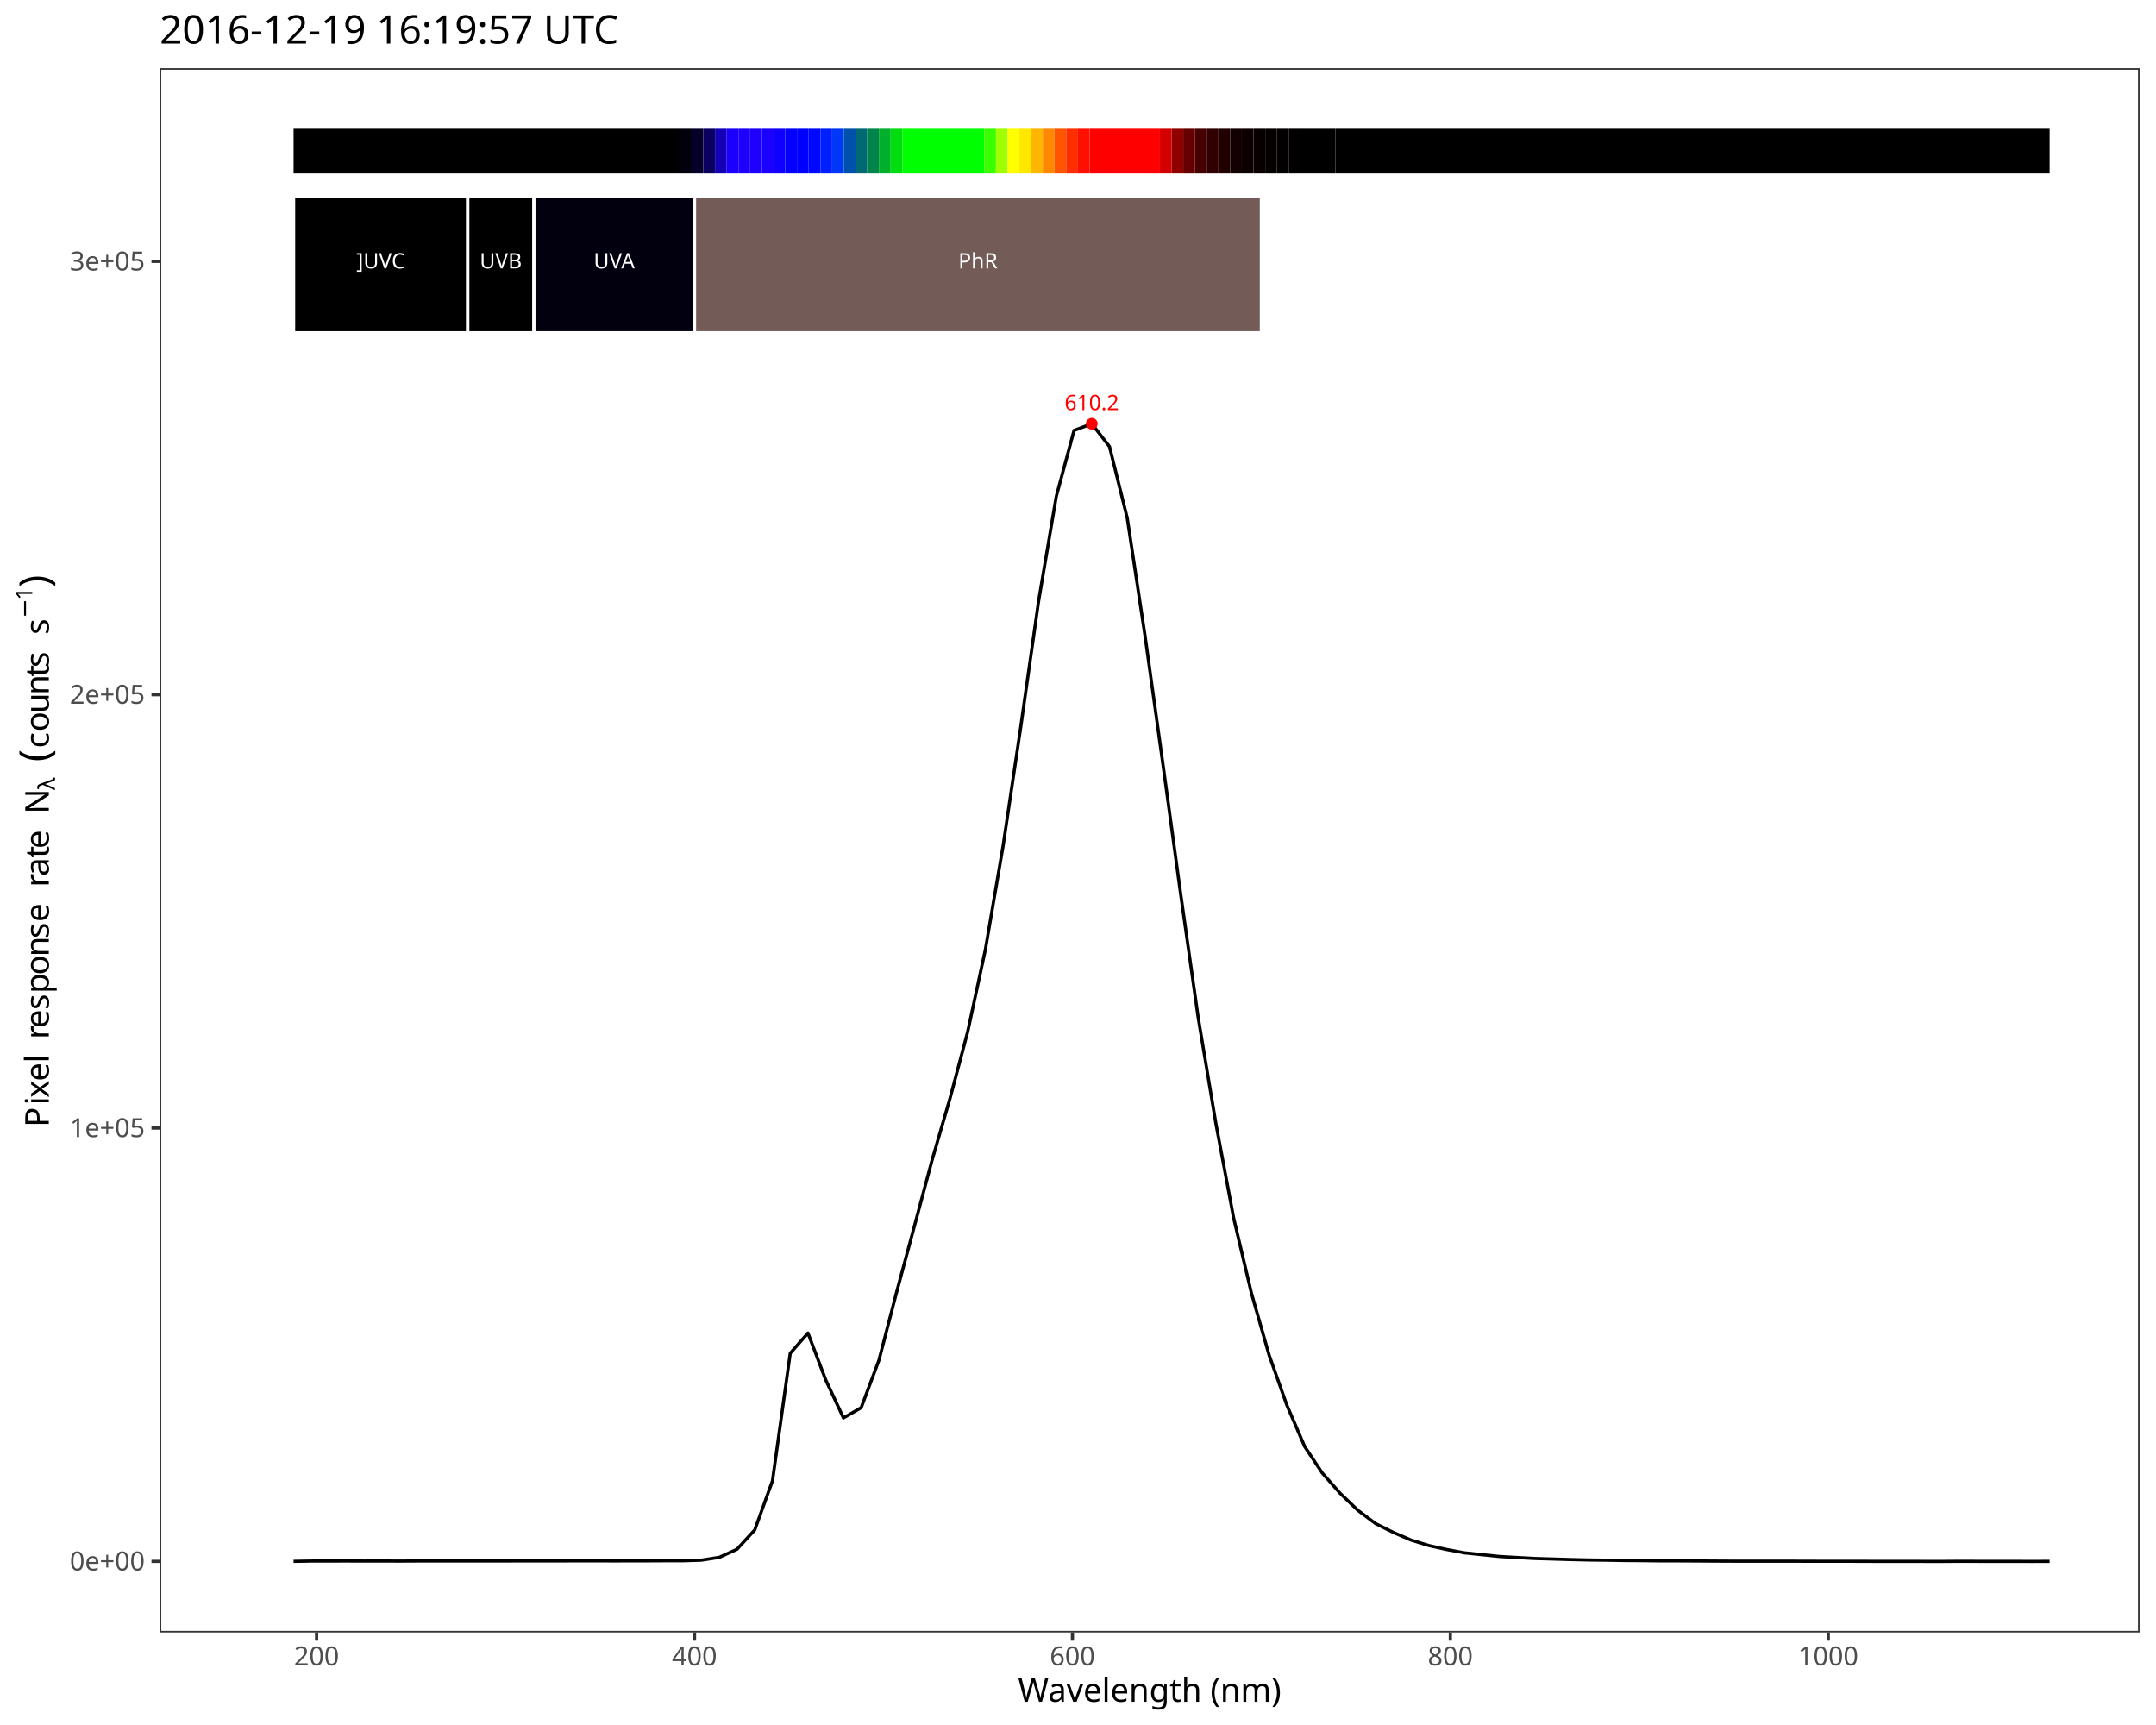
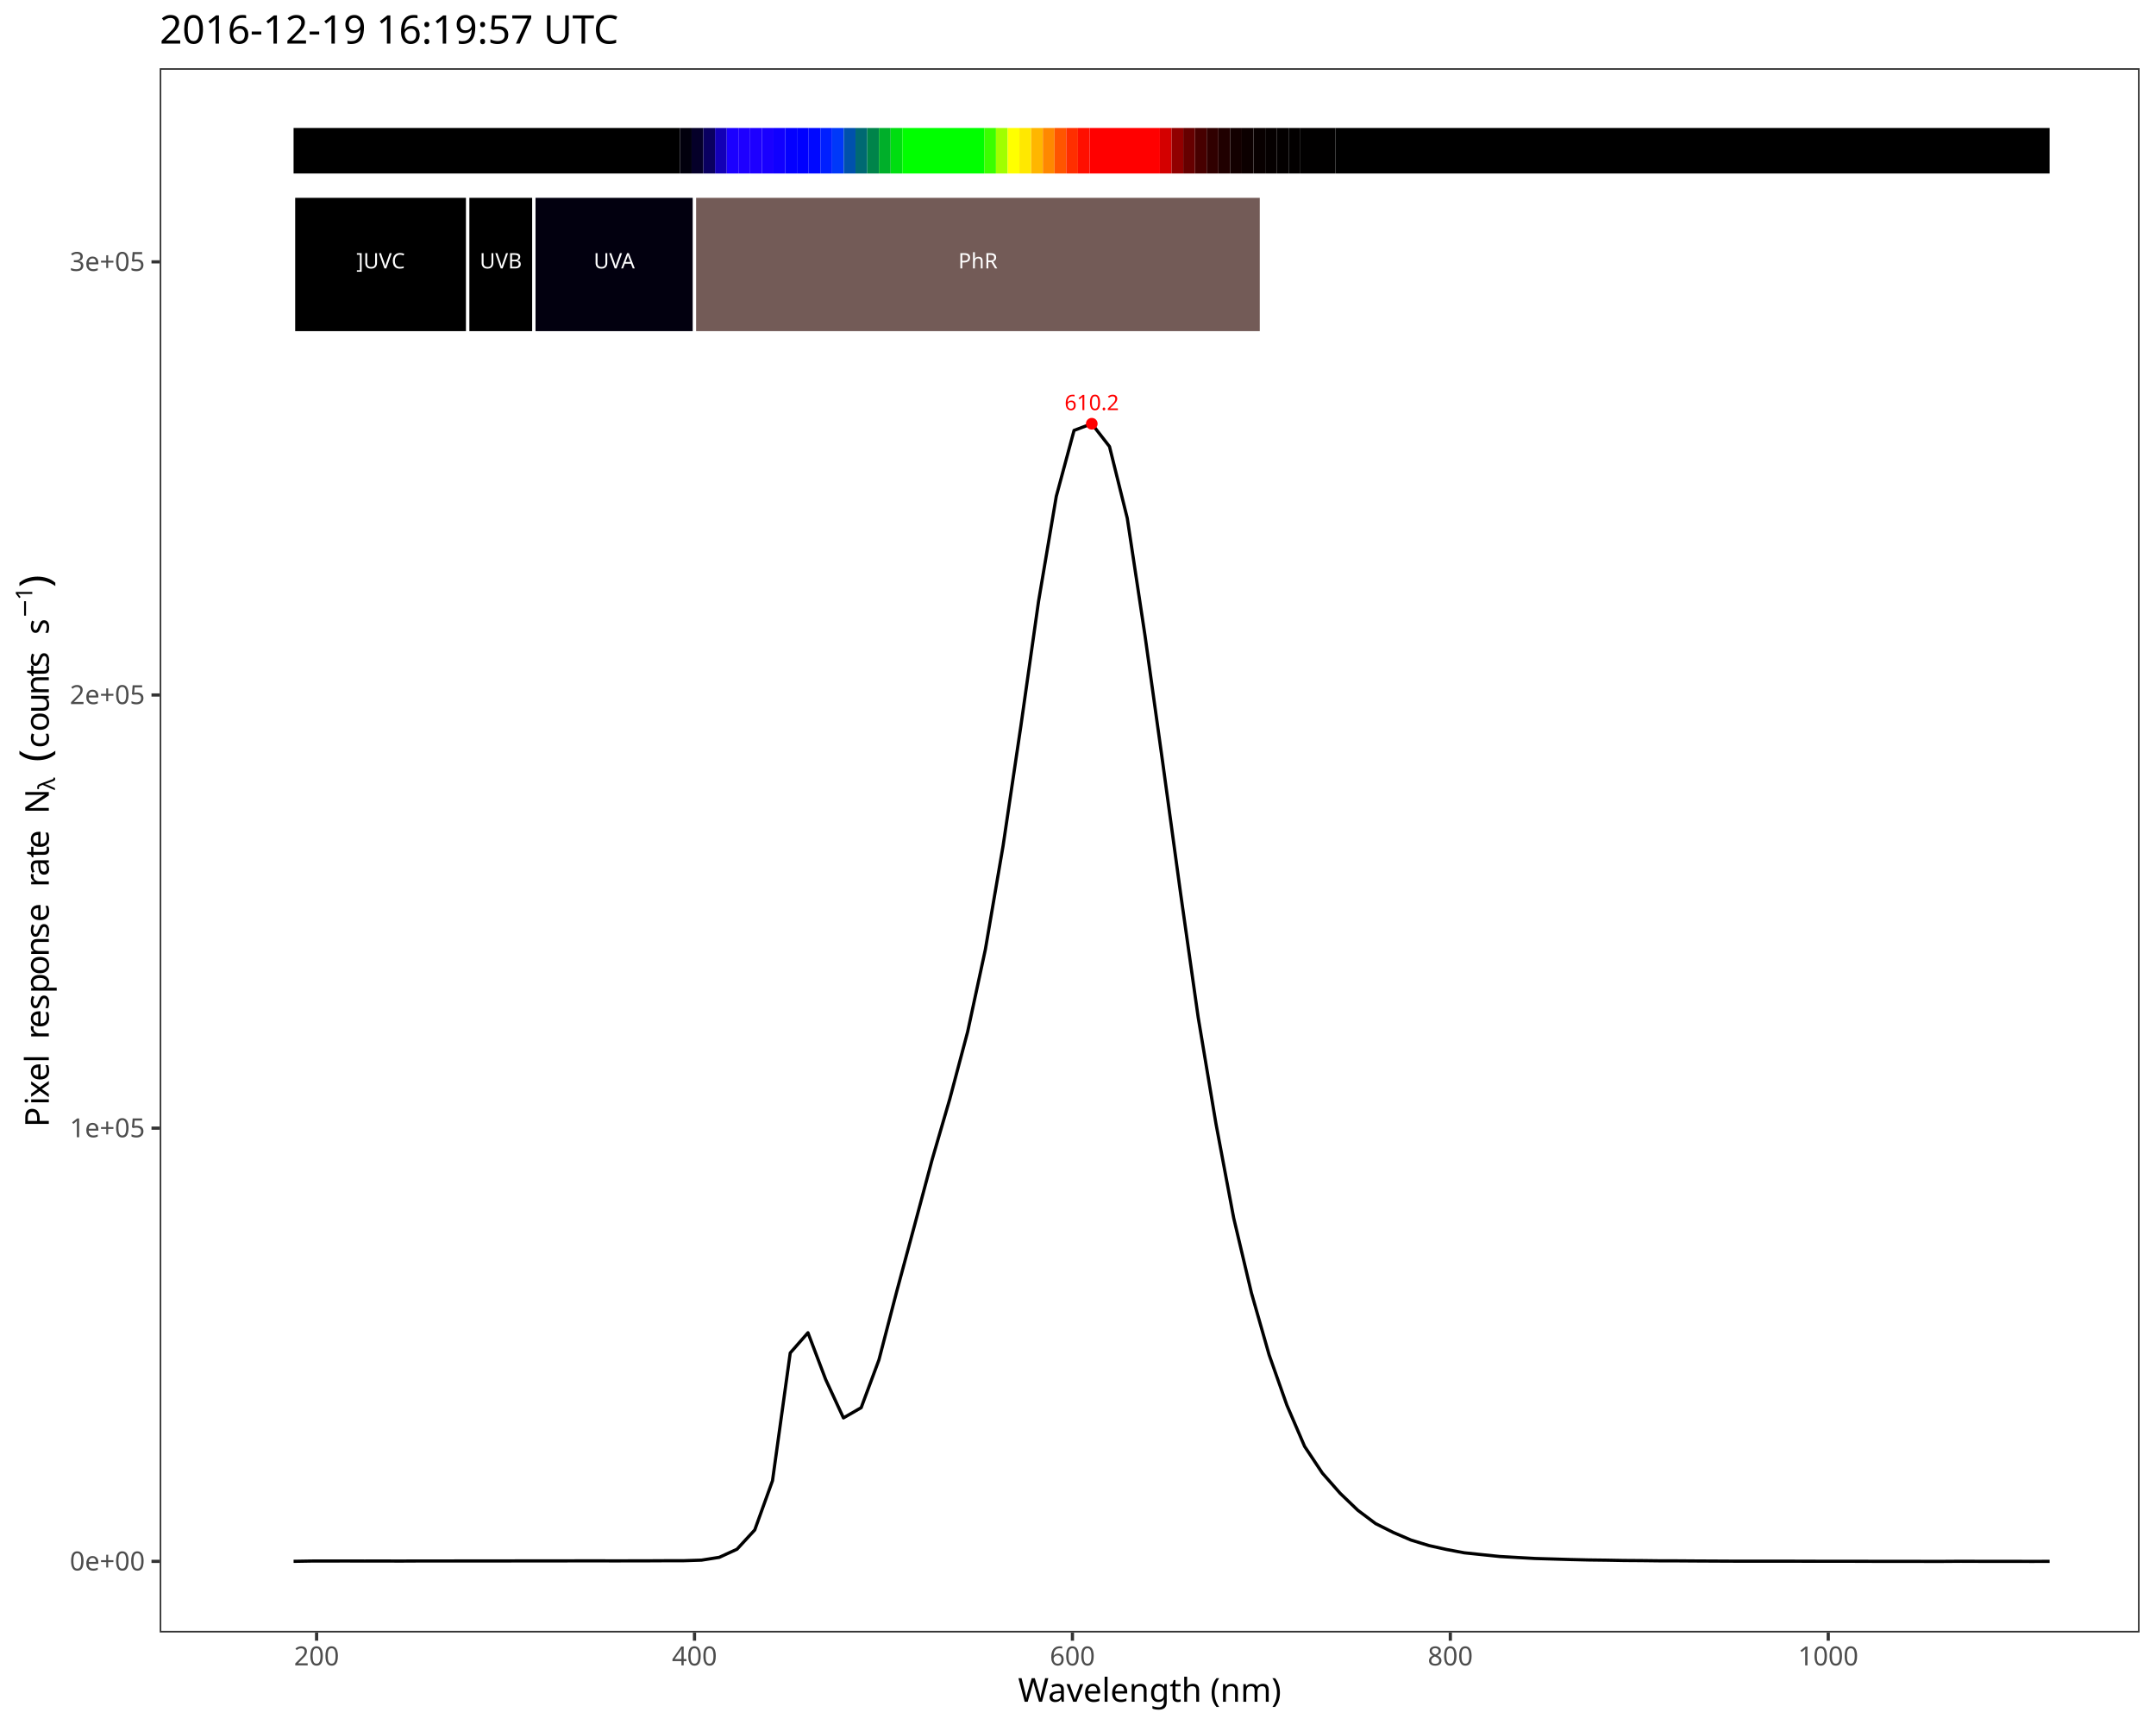
<svg xmlns="http://www.w3.org/2000/svg" class="svglite" data-engine-version="2.0" width="720.00pt" height="576.00pt" viewBox="0 0 720.00 576.00">
  <defs>
    <style type="text/css">
    .svglite line, .svglite polyline, .svglite polygon, .svglite path, .svglite rect, .svglite circle {
      fill: none;
      stroke: #000000;
      stroke-linecap: round;
      stroke-linejoin: round;
      stroke-miterlimit: 10.00;
    }
  </style>
  </defs>
  <rect width="100%" height="100%" style="stroke: none; fill: #FFFFFF;" />
  <defs>
    <clipPath id="cpMC4wMHw3MjAuMDB8MC4wMHw1NzYuMDA=">
      <rect x="0.00" y="0.00" width="720.00" height="576.00" />
    </clipPath>
  </defs>
  <g clip-path="url(#cpMC4wMHw3MjAuMDB8MC4wMHw1NzYuMDA=)">
    <rect x="0.00" y="0.00" width="720.00" height="576.00" style="stroke-width: 1.07; stroke: #FFFFFF; fill: #FFFFFF;" />
  </g>
  <defs>
    <clipPath id="cpNTMuMzN8NzE0LjUyfDIyLjc4fDU0NS4xMQ==">
      <rect x="53.33" y="22.78" width="661.19" height="522.33" />
    </clipPath>
  </defs>
  <g clip-path="url(#cpNTMuMzN8NzE0LjUyfDIyLjc4fDU0NS4xMQ==)">
    <rect x="53.33" y="22.78" width="661.19" height="522.33" style="stroke-width: 1.07; stroke: none; fill: #FFFFFF;" />
-     <polyline points="98.04,521.35 103.97,521.25 109.89,521.24 115.81,521.23 121.74,521.25 127.66,521.24 133.58,521.26 139.51,521.23 145.43,521.23 151.36,521.23 157.28,521.22 163.20,521.22 169.13,521.22 175.05,521.20 180.97,521.20 186.90,521.20 192.82,521.19 198.74,521.18 204.67,521.20 210.59,521.19 216.51,521.18 222.44,521.15 228.36,521.14 234.28,520.95 240.21,520.01 246.13,517.30 252.05,510.87 257.98,494.42 263.90,451.87 269.82,445.12 275.75,460.77 281.67,473.46 287.59,470.04 293.52,454.20 299.44,431.41 305.37,409.41 311.29,387.28 317.21,366.94 323.14,344.61 329.06,317.12 334.98,282.49 340.91,242.54 346.83,200.79 352.75,165.74 358.68,143.72 364.60,141.49 370.52,149.12 376.45,173.02 382.37,212.21 388.29,254.67 394.22,298.06 400.14,339.80 406.06,375.23 411.99,406.77 417.91,431.78 423.83,452.52 429.76,469.22 435.68,482.98 441.60,491.89 447.53,498.62 453.45,504.31 459.38,508.75 465.30,511.70 471.22,514.25 477.15,516.07 483.07,517.39 488.99,518.50 494.92,519.12 500.84,519.73 506.76,520.07 512.69,520.40 518.61,520.57 524.53,520.75 530.46,520.89 536.38,520.96 542.30,521.07 548.23,521.11 554.15,521.18 560.07,521.19 566.00,521.22 571.92,521.26 577.84,521.29 583.77,521.30 589.69,521.30 595.61,521.30 601.54,521.31 607.46,521.33 613.38,521.33 619.31,521.33 625.23,521.35 631.16,521.35 637.08,521.35 643.00,521.37 648.93,521.37 654.85,521.33 660.77,521.35 666.70,521.35 672.62,521.36 678.54,521.37 684.47,521.36 " style="stroke-width: 1.07; stroke-linecap: butt;" />
+     <polyline points="98.04,521.35 103.97,521.25 109.89,521.24 115.81,521.23 121.74,521.25 127.66,521.24 133.58,521.26 139.51,521.23 145.43,521.23 151.36,521.23 157.28,521.22 163.20,521.22 169.13,521.22 175.05,521.20 180.97,521.20 186.90,521.20 192.82,521.19 198.74,521.18 204.67,521.20 210.59,521.19 216.51,521.18 222.44,521.15 228.36,521.14 234.28,520.95 240.21,520.01 246.13,517.30 252.05,510.87 257.98,494.42 263.90,451.76 269.82,445.02 275.75,460.66 281.67,473.46 287.59,470.04 293.52,454.09 299.44,431.31 305.37,409.32 311.29,387.20 317.21,366.87 323.14,344.55 329.06,317.06 334.98,282.44 340.91,242.51 346.83,200.77 352.75,165.73 358.68,143.72 364.60,141.49 370.52,149.11 376.45,173.01 382.37,212.18 388.29,254.63 394.22,298.01 400.14,339.74 406.06,375.15 411.99,406.69 417.91,431.69 423.83,452.42 429.76,469.22 435.68,482.98 441.60,491.88 447.53,498.62 453.45,504.30 459.38,508.75 465.30,511.71 471.22,514.25 477.15,516.07 483.07,517.39 488.99,518.50 494.92,519.12 500.84,519.73 506.76,520.07 512.69,520.40 518.61,520.57 524.53,520.75 530.46,520.89 536.38,520.96 542.30,521.07 548.23,521.11 554.15,521.18 560.07,521.19 566.00,521.23 571.92,521.26 577.84,521.29 583.77,521.30 589.69,521.30 595.61,521.30 601.54,521.31 607.46,521.33 613.38,521.33 619.31,521.33 625.23,521.35 631.16,521.35 637.08,521.35 643.00,521.37 648.93,521.37 654.85,521.33 660.77,521.35 666.70,521.35 672.62,521.36 678.54,521.37 684.47,521.36 " style="stroke-width: 1.07; stroke-linecap: butt;" />
    <text x="364.60" y="136.94" text-anchor="middle" style="font-size: 7.11px; fill: #FF0000; font-family: sans;" textLength="17.80px" lengthAdjust="spacingAndGlyphs">610.2</text>
    <circle cx="364.60" cy="141.49" r="1.95" style="stroke-width: 0.71; stroke: none; fill: #FF0000;" />
    <rect x="98.04" y="42.73" width="129.01" height="15.20" style="stroke-width: 1.07; stroke: none; stroke-linecap: butt; stroke-linejoin: miter; fill: #000000;" />
    <rect x="227.06" y="42.73" width="3.91" height="15.20" style="stroke-width: 1.07; stroke: none; stroke-linecap: butt; stroke-linejoin: miter; fill: #01000D;" />
    <rect x="230.97" y="42.73" width="3.91" height="15.20" style="stroke-width: 1.07; stroke: none; stroke-linecap: butt; stroke-linejoin: miter; fill: #050029;" />
    <rect x="234.88" y="42.73" width="3.91" height="15.20" style="stroke-width: 1.07; stroke: none; stroke-linecap: butt; stroke-linejoin: miter; fill: #0A0060;" />
    <rect x="238.79" y="42.73" width="3.91" height="15.20" style="stroke-width: 1.07; stroke: none; stroke-linecap: butt; stroke-linejoin: miter; fill: #1300B7;" />
    <rect x="242.70" y="42.73" width="3.91" height="15.20" style="stroke-width: 1.07; stroke: none; stroke-linecap: butt; stroke-linejoin: miter; fill: #1B00FF;" />
    <rect x="246.60" y="42.73" width="3.91" height="15.20" style="stroke-width: 1.07; stroke: none; stroke-linecap: butt; stroke-linejoin: miter; fill: #1E00FF;" />
    <rect x="250.51" y="42.73" width="3.91" height="15.20" style="stroke-width: 1.07; stroke: none; stroke-linecap: butt; stroke-linejoin: miter; fill: #1D00FF;" />
    <rect x="254.42" y="42.73" width="3.91" height="15.20" style="stroke-width: 1.07; stroke: none; stroke-linecap: butt; stroke-linejoin: miter; fill: #1900FF;" />
    <rect x="258.33" y="42.73" width="3.91" height="15.20" style="stroke-width: 1.07; stroke: none; stroke-linecap: butt; stroke-linejoin: miter; fill: #1000FF;" />
    <rect x="262.24" y="42.73" width="3.91" height="15.20" style="stroke-width: 1.07; stroke: none; stroke-linecap: butt; stroke-linejoin: miter; fill: #0400FF;" />
    <rect x="266.15" y="42.73" width="3.91" height="15.20" style="stroke-width: 1.07; stroke: none; stroke-linecap: butt; stroke-linejoin: miter; fill: #0000FF;" />
    <rect x="270.06" y="42.73" width="3.91" height="15.20" style="stroke-width: 1.07; stroke: none; stroke-linecap: butt; stroke-linejoin: miter; fill: #0008FF;" />
    <rect x="273.97" y="42.73" width="3.91" height="15.20" style="stroke-width: 1.07; stroke: none; stroke-linecap: butt; stroke-linejoin: miter; fill: #001FFF;" />
    <rect x="277.88" y="42.73" width="3.91" height="15.20" style="stroke-width: 1.07; stroke: none; stroke-linecap: butt; stroke-linejoin: miter; fill: #0038F9;" />
    <rect x="281.79" y="42.73" width="3.91" height="15.20" style="stroke-width: 1.07; stroke: none; stroke-linecap: butt; stroke-linejoin: miter; fill: #0051AC;" />
    <rect x="285.70" y="42.73" width="3.91" height="15.20" style="stroke-width: 1.07; stroke: none; stroke-linecap: butt; stroke-linejoin: miter; fill: #006972;" />
    <rect x="289.61" y="42.73" width="3.91" height="15.20" style="stroke-width: 1.07; stroke: none; stroke-linecap: butt; stroke-linejoin: miter; fill: #00844A;" />
    <rect x="293.52" y="42.73" width="3.91" height="15.20" style="stroke-width: 1.07; stroke: none; stroke-linecap: butt; stroke-linejoin: miter; fill: #00AF2A;" />
    <rect x="297.43" y="42.73" width="3.91" height="15.20" style="stroke-width: 1.07; stroke: none; stroke-linecap: butt; stroke-linejoin: miter; fill: #00DE10;" />
    <rect x="301.34" y="42.73" width="27.37" height="15.20" style="stroke-width: 1.07; stroke: none; stroke-linecap: butt; stroke-linejoin: miter; fill: #00FF00;" />
    <rect x="328.70" y="42.73" width="3.91" height="15.20" style="stroke-width: 1.07; stroke: none; stroke-linecap: butt; stroke-linejoin: miter; fill: #3AFF00;" />
    <rect x="332.61" y="42.73" width="3.91" height="15.20" style="stroke-width: 1.07; stroke: none; stroke-linecap: butt; stroke-linejoin: miter; fill: #A0FF00;" />
    <rect x="336.52" y="42.73" width="3.91" height="15.20" style="stroke-width: 1.07; stroke: none; stroke-linecap: butt; stroke-linejoin: miter; fill: #FFFF00;" />
    <rect x="340.43" y="42.73" width="3.91" height="15.20" style="stroke-width: 1.07; stroke: none; stroke-linecap: butt; stroke-linejoin: miter; fill: #FFE800;" />
    <rect x="344.34" y="42.73" width="3.91" height="15.20" style="stroke-width: 1.07; stroke: none; stroke-linecap: butt; stroke-linejoin: miter; fill: #FFB600;" />
    <rect x="348.25" y="42.73" width="3.91" height="15.20" style="stroke-width: 1.07; stroke: none; stroke-linecap: butt; stroke-linejoin: miter; fill: #FF8800;" />
    <rect x="352.16" y="42.73" width="3.91" height="15.20" style="stroke-width: 1.07; stroke: none; stroke-linecap: butt; stroke-linejoin: miter; fill: #FF5500;" />
    <rect x="356.07" y="42.73" width="3.91" height="15.20" style="stroke-width: 1.07; stroke: none; stroke-linecap: butt; stroke-linejoin: miter; fill: #FF2E00;" />
    <rect x="359.98" y="42.73" width="3.91" height="15.20" style="stroke-width: 1.07; stroke: none; stroke-linecap: butt; stroke-linejoin: miter; fill: #FF0F00;" />
    <rect x="363.89" y="42.73" width="23.46" height="15.20" style="stroke-width: 1.07; stroke: none; stroke-linecap: butt; stroke-linejoin: miter; fill: #FF0000;" />
    <rect x="387.35" y="42.73" width="3.91" height="15.20" style="stroke-width: 1.07; stroke: none; stroke-linecap: butt; stroke-linejoin: miter; fill: #D40000;" />
    <rect x="391.26" y="42.73" width="3.91" height="15.20" style="stroke-width: 1.07; stroke: none; stroke-linecap: butt; stroke-linejoin: miter; fill: #910000;" />
    <rect x="395.16" y="42.73" width="3.91" height="15.20" style="stroke-width: 1.07; stroke: none; stroke-linecap: butt; stroke-linejoin: miter; fill: #660000;" />
    <rect x="399.07" y="42.73" width="3.91" height="15.20" style="stroke-width: 1.07; stroke: none; stroke-linecap: butt; stroke-linejoin: miter; fill: #470000;" />
    <rect x="402.98" y="42.73" width="3.91" height="15.20" style="stroke-width: 1.07; stroke: none; stroke-linecap: butt; stroke-linejoin: miter; fill: #300000;" />
    <rect x="406.89" y="42.73" width="3.91" height="15.20" style="stroke-width: 1.07; stroke: none; stroke-linecap: butt; stroke-linejoin: miter; fill: #200000;" />
    <rect x="410.80" y="42.73" width="3.91" height="15.20" style="stroke-width: 1.07; stroke: none; stroke-linecap: butt; stroke-linejoin: miter; fill: #130000;" />
    <rect x="414.71" y="42.73" width="3.91" height="15.20" style="stroke-width: 1.07; stroke: none; stroke-linecap: butt; stroke-linejoin: miter; fill: #0C0000;" />
    <rect x="418.62" y="42.73" width="3.91" height="15.20" style="stroke-width: 1.07; stroke: none; stroke-linecap: butt; stroke-linejoin: miter; fill: #080000;" />
    <rect x="422.53" y="42.73" width="3.91" height="15.20" style="stroke-width: 1.07; stroke: none; stroke-linecap: butt; stroke-linejoin: miter; fill: #050000;" />
    <rect x="426.44" y="42.73" width="3.91" height="15.20" style="stroke-width: 1.07; stroke: none; stroke-linecap: butt; stroke-linejoin: miter; fill: #030000;" />
    <rect x="430.35" y="42.73" width="3.91" height="15.20" style="stroke-width: 1.07; stroke: none; stroke-linecap: butt; stroke-linejoin: miter; fill: #020000;" />
    <rect x="434.26" y="42.73" width="11.73" height="15.20" style="stroke-width: 1.07; stroke: none; stroke-linecap: butt; stroke-linejoin: miter; fill: #010000;" />
    <rect x="445.99" y="42.73" width="238.48" height="15.20" style="stroke-width: 1.07; stroke: none; stroke-linecap: butt; stroke-linejoin: miter; fill: #000000;" />
    <rect x="98.04" y="65.52" width="58.17" height="45.59" style="stroke-width: 1.07; stroke: #FFFFFF; stroke-linecap: butt; stroke-linejoin: miter; fill: #000000;" />
    <rect x="156.21" y="65.52" width="22.09" height="45.59" style="stroke-width: 1.07; stroke: #FFFFFF; stroke-linecap: butt; stroke-linejoin: miter; fill: #000000;" />
    <rect x="178.30" y="65.52" width="53.64" height="45.59" style="stroke-width: 1.07; stroke: #FFFFFF; stroke-linecap: butt; stroke-linejoin: miter; fill: #02000F;" />
    <rect x="231.93" y="65.52" width="189.31" height="45.59" style="stroke-width: 1.07; stroke: #FFFFFF; stroke-linecap: butt; stroke-linejoin: miter; fill: #735B57;" />
    <text x="127.13" y="89.62" text-anchor="middle" style="font-size: 7.11px; fill: #FFFFFF; font-family: sans;" textLength="17.00px" lengthAdjust="spacingAndGlyphs">]UVC</text>
    <text x="167.25" y="89.62" text-anchor="middle" style="font-size: 7.11px; fill: #FFFFFF; font-family: sans;" textLength="14.63px" lengthAdjust="spacingAndGlyphs">UVB</text>
    <text x="205.12" y="89.62" text-anchor="middle" style="font-size: 7.11px; fill: #FFFFFF; font-family: sans;" textLength="14.63px" lengthAdjust="spacingAndGlyphs">UVA</text>
    <text x="326.59" y="89.62" text-anchor="middle" style="font-size: 7.11px; fill: #FFFFFF; font-family: sans;" textLength="13.84px" lengthAdjust="spacingAndGlyphs">PhR</text>
    <rect x="53.33" y="22.78" width="661.19" height="522.33" style="stroke-width: 1.07; stroke: #333333;" />
  </g>
  <g clip-path="url(#cpMC4wMHw3MjAuMDB8MC4wMHw1NzYuMDA=)">
    <text x="48.40" y="524.38" text-anchor="end" style="font-size: 8.80px; fill: #4D4D4D; font-family: sans;" textLength="24.72px" lengthAdjust="spacingAndGlyphs">0e+00</text>
-     <text x="48.40" y="379.69" text-anchor="end" style="font-size: 8.80px; fill: #4D4D4D; font-family: sans;" textLength="24.72px" lengthAdjust="spacingAndGlyphs">1e+05</text>
-     <text x="48.40" y="235.00" text-anchor="end" style="font-size: 8.80px; fill: #4D4D4D; font-family: sans;" textLength="24.72px" lengthAdjust="spacingAndGlyphs">2e+05</text>
-     <text x="48.40" y="90.31" text-anchor="end" style="font-size: 8.80px; fill: #4D4D4D; font-family: sans;" textLength="24.72px" lengthAdjust="spacingAndGlyphs">3e+05</text>
+     <text x="48.40" y="379.74" text-anchor="end" style="font-size: 8.80px; fill: #4D4D4D; font-family: sans;" textLength="24.72px" lengthAdjust="spacingAndGlyphs">1e+05</text>
+     <text x="48.40" y="235.10" text-anchor="end" style="font-size: 8.80px; fill: #4D4D4D; font-family: sans;" textLength="24.72px" lengthAdjust="spacingAndGlyphs">2e+05</text>
+     <text x="48.40" y="90.46" text-anchor="end" style="font-size: 8.80px; fill: #4D4D4D; font-family: sans;" textLength="24.72px" lengthAdjust="spacingAndGlyphs">3e+05</text>
    <polyline points="50.59,521.35 53.33,521.35 " style="stroke-width: 1.07; stroke: #333333; stroke-linecap: butt;" />
-     <polyline points="50.59,376.66 53.33,376.66 " style="stroke-width: 1.07; stroke: #333333; stroke-linecap: butt;" />
-     <polyline points="50.59,231.98 53.33,231.98 " style="stroke-width: 1.07; stroke: #333333; stroke-linecap: butt;" />
-     <polyline points="50.59,87.29 53.33,87.29 " style="stroke-width: 1.07; stroke: #333333; stroke-linecap: butt;" />
+     <polyline points="50.59,376.71 53.33,376.71 " style="stroke-width: 1.07; stroke: #333333; stroke-linecap: butt;" />
+     <polyline points="50.59,232.07 53.33,232.07 " style="stroke-width: 1.07; stroke: #333333; stroke-linecap: butt;" />
+     <polyline points="50.59,87.43 53.33,87.43 " style="stroke-width: 1.07; stroke: #333333; stroke-linecap: butt;" />
    <polyline points="105.73,547.85 105.73,545.11 " style="stroke-width: 1.07; stroke: #333333; stroke-linecap: butt;" />
    <polyline points="231.93,547.85 231.93,545.11 " style="stroke-width: 1.07; stroke: #333333; stroke-linecap: butt;" />
    <polyline points="358.14,547.85 358.14,545.11 " style="stroke-width: 1.07; stroke: #333333; stroke-linecap: butt;" />
    <polyline points="484.34,547.85 484.34,545.11 " style="stroke-width: 1.07; stroke: #333333; stroke-linecap: butt;" />
    <polyline points="610.55,547.85 610.55,545.11 " style="stroke-width: 1.07; stroke: #333333; stroke-linecap: butt;" />
    <text x="105.73" y="556.10" text-anchor="middle" style="font-size: 8.80px; fill: #4D4D4D; font-family: sans;" textLength="14.68px" lengthAdjust="spacingAndGlyphs">200</text>
    <text x="231.93" y="556.10" text-anchor="middle" style="font-size: 8.80px; fill: #4D4D4D; font-family: sans;" textLength="14.68px" lengthAdjust="spacingAndGlyphs">400</text>
    <text x="358.14" y="556.10" text-anchor="middle" style="font-size: 8.80px; fill: #4D4D4D; font-family: sans;" textLength="14.68px" lengthAdjust="spacingAndGlyphs">600</text>
    <text x="484.34" y="556.10" text-anchor="middle" style="font-size: 8.80px; fill: #4D4D4D; font-family: sans;" textLength="14.68px" lengthAdjust="spacingAndGlyphs">800</text>
    <text x="610.55" y="556.10" text-anchor="middle" style="font-size: 8.80px; fill: #4D4D4D; font-family: sans;" textLength="19.58px" lengthAdjust="spacingAndGlyphs">1000</text>
    <text x="383.93" y="568.24" text-anchor="middle" style="font-size: 11.00px; font-family: sans;" textLength="83.76px" lengthAdjust="spacingAndGlyphs">Wavelength (nm)</text>
    <text transform="translate(16.30,376.34) rotate(-90)" style="font-size: 11.00px; font-family: sans;" textLength="7.34px" lengthAdjust="spacingAndGlyphs">P</text>
    <text transform="translate(16.30,369.01) rotate(-90)" style="font-size: 11.00px; font-family: sans;" textLength="2.44px" lengthAdjust="spacingAndGlyphs">i</text>
    <text transform="translate(16.30,366.56) rotate(-90)" style="font-size: 11.00px; font-family: sans;" textLength="5.50px" lengthAdjust="spacingAndGlyphs">x</text>
    <text transform="translate(16.30,361.06) rotate(-90)" style="font-size: 11.00px; font-family: sans;" textLength="6.12px" lengthAdjust="spacingAndGlyphs">e</text>
    <text transform="translate(16.30,354.94) rotate(-90)" style="font-size: 11.00px; font-family: sans;" textLength="2.44px" lengthAdjust="spacingAndGlyphs">l</text>
    <text transform="translate(16.30,352.50) rotate(-90)" style="font-size: 11.00px; font-family: sans;" textLength="2.75px" lengthAdjust="spacingAndGlyphs"> </text>
    <text transform="translate(16.30,349.75) rotate(-90)" style="font-size: 11.00px; font-family: sans;" textLength="2.75px" lengthAdjust="spacingAndGlyphs"> </text>
    <text transform="translate(16.30,346.99) rotate(-90)" style="font-size: 11.00px; font-family: sans;" textLength="3.66px" lengthAdjust="spacingAndGlyphs">r</text>
    <text transform="translate(16.30,343.33) rotate(-90)" style="font-size: 11.00px; font-family: sans;" textLength="6.12px" lengthAdjust="spacingAndGlyphs">e</text>
    <text transform="translate(16.30,337.21) rotate(-90)" style="font-size: 11.00px; font-family: sans;" textLength="5.50px" lengthAdjust="spacingAndGlyphs">s</text>
    <text transform="translate(16.30,331.71) rotate(-90)" style="font-size: 11.00px; font-family: sans;" textLength="6.12px" lengthAdjust="spacingAndGlyphs">p</text>
    <text transform="translate(16.30,325.59) rotate(-90)" style="font-size: 11.00px; font-family: sans;" textLength="6.12px" lengthAdjust="spacingAndGlyphs">o</text>
    <text transform="translate(16.30,319.47) rotate(-90)" style="font-size: 11.00px; font-family: sans;" textLength="6.12px" lengthAdjust="spacingAndGlyphs">n</text>
    <text transform="translate(16.30,313.35) rotate(-90)" style="font-size: 11.00px; font-family: sans;" textLength="5.50px" lengthAdjust="spacingAndGlyphs">s</text>
    <text transform="translate(16.30,307.85) rotate(-90)" style="font-size: 11.00px; font-family: sans;" textLength="6.12px" lengthAdjust="spacingAndGlyphs">e</text>
    <text transform="translate(16.30,301.73) rotate(-90)" style="font-size: 11.00px; font-family: sans;" textLength="2.75px" lengthAdjust="spacingAndGlyphs"> </text>
    <text transform="translate(16.30,298.98) rotate(-90)" style="font-size: 11.00px; font-family: sans;" textLength="2.75px" lengthAdjust="spacingAndGlyphs"> </text>
    <text transform="translate(16.30,296.23) rotate(-90)" style="font-size: 11.00px; font-family: sans;" textLength="3.66px" lengthAdjust="spacingAndGlyphs">r</text>
    <text transform="translate(16.30,292.56) rotate(-90)" style="font-size: 11.00px; font-family: sans;" textLength="6.12px" lengthAdjust="spacingAndGlyphs">a</text>
    <text transform="translate(16.30,286.45) rotate(-90)" style="font-size: 11.00px; font-family: sans;" textLength="3.06px" lengthAdjust="spacingAndGlyphs">t</text>
    <text transform="translate(16.30,283.39) rotate(-90)" style="font-size: 11.00px; font-family: sans;" textLength="6.12px" lengthAdjust="spacingAndGlyphs">e</text>
    <text transform="translate(16.30,277.27) rotate(-90)" style="font-size: 11.00px; font-family: sans;" textLength="2.75px" lengthAdjust="spacingAndGlyphs"> </text>
    <text transform="translate(16.30,274.52) rotate(-90)" style="font-size: 11.00px; font-family: sans;" textLength="2.75px" lengthAdjust="spacingAndGlyphs"> </text>
    <text transform="translate(16.30,271.77) rotate(-90)" style="font-size: 11.00px; font-family: sans;" textLength="7.95px" lengthAdjust="spacingAndGlyphs">N</text>
    <text transform="translate(18.34,263.82) rotate(-90)" style="font-size: 7.70px; font-family: sans;" textLength="3.92px" lengthAdjust="spacingAndGlyphs">λ</text>
    <text transform="translate(16.30,259.90) rotate(-90)" style="font-size: 11.00px; font-family: sans;" textLength="2.75px" lengthAdjust="spacingAndGlyphs"> </text>
    <text transform="translate(16.30,257.15) rotate(-90)" style="font-size: 11.00px; font-family: sans;" textLength="2.75px" lengthAdjust="spacingAndGlyphs"> </text>
    <text transform="translate(16.30,254.39) rotate(-90)" style="font-size: 13.75px; font-family: sans;" textLength="4.58px" lengthAdjust="spacingAndGlyphs">(</text>
    <text transform="translate(16.30,249.82) rotate(-90)" style="font-size: 11.00px; font-family: sans;" textLength="5.50px" lengthAdjust="spacingAndGlyphs">c</text>
    <text transform="translate(16.30,244.31) rotate(-90)" style="font-size: 11.00px; font-family: sans;" textLength="6.12px" lengthAdjust="spacingAndGlyphs">o</text>
    <text transform="translate(16.30,238.19) rotate(-90)" style="font-size: 11.00px; font-family: sans;" textLength="6.12px" lengthAdjust="spacingAndGlyphs">u</text>
    <text transform="translate(16.30,232.07) rotate(-90)" style="font-size: 11.00px; font-family: sans;" textLength="6.12px" lengthAdjust="spacingAndGlyphs">n</text>
    <text transform="translate(16.30,225.96) rotate(-90)" style="font-size: 11.00px; font-family: sans;" textLength="3.06px" lengthAdjust="spacingAndGlyphs">t</text>
    <text transform="translate(16.30,222.90) rotate(-90)" style="font-size: 11.00px; font-family: sans;" textLength="5.50px" lengthAdjust="spacingAndGlyphs">s</text>
    <text transform="translate(16.30,217.40) rotate(-90)" style="font-size: 11.00px; font-family: sans;" textLength="2.75px" lengthAdjust="spacingAndGlyphs"> </text>
    <text transform="translate(16.30,214.64) rotate(-90)" style="font-size: 11.00px; font-family: sans;" textLength="2.75px" lengthAdjust="spacingAndGlyphs"> </text>
    <text transform="translate(16.30,211.89) rotate(-90)" style="font-size: 11.00px; font-family: sans;" textLength="5.50px" lengthAdjust="spacingAndGlyphs">s</text>
    <text transform="translate(10.78,206.39) rotate(-90)" style="font-size: 7.70px; font-family: sans;" textLength="5.98px" lengthAdjust="spacingAndGlyphs">−</text>
    <text transform="translate(10.78,200.40) rotate(-90)" style="font-size: 7.70px; font-family: sans;" textLength="4.28px" lengthAdjust="spacingAndGlyphs">1</text>
    <text transform="translate(16.30,196.12) rotate(-90)" style="font-size: 13.75px; font-family: sans;" textLength="4.57px" lengthAdjust="spacingAndGlyphs">)</text>
    <text x="53.33" y="14.56" style="font-size: 13.20px; font-family: sans;" textLength="153.38px" lengthAdjust="spacingAndGlyphs">2016-12-19 16:19:57 UTC</text>
  </g>
</svg>
